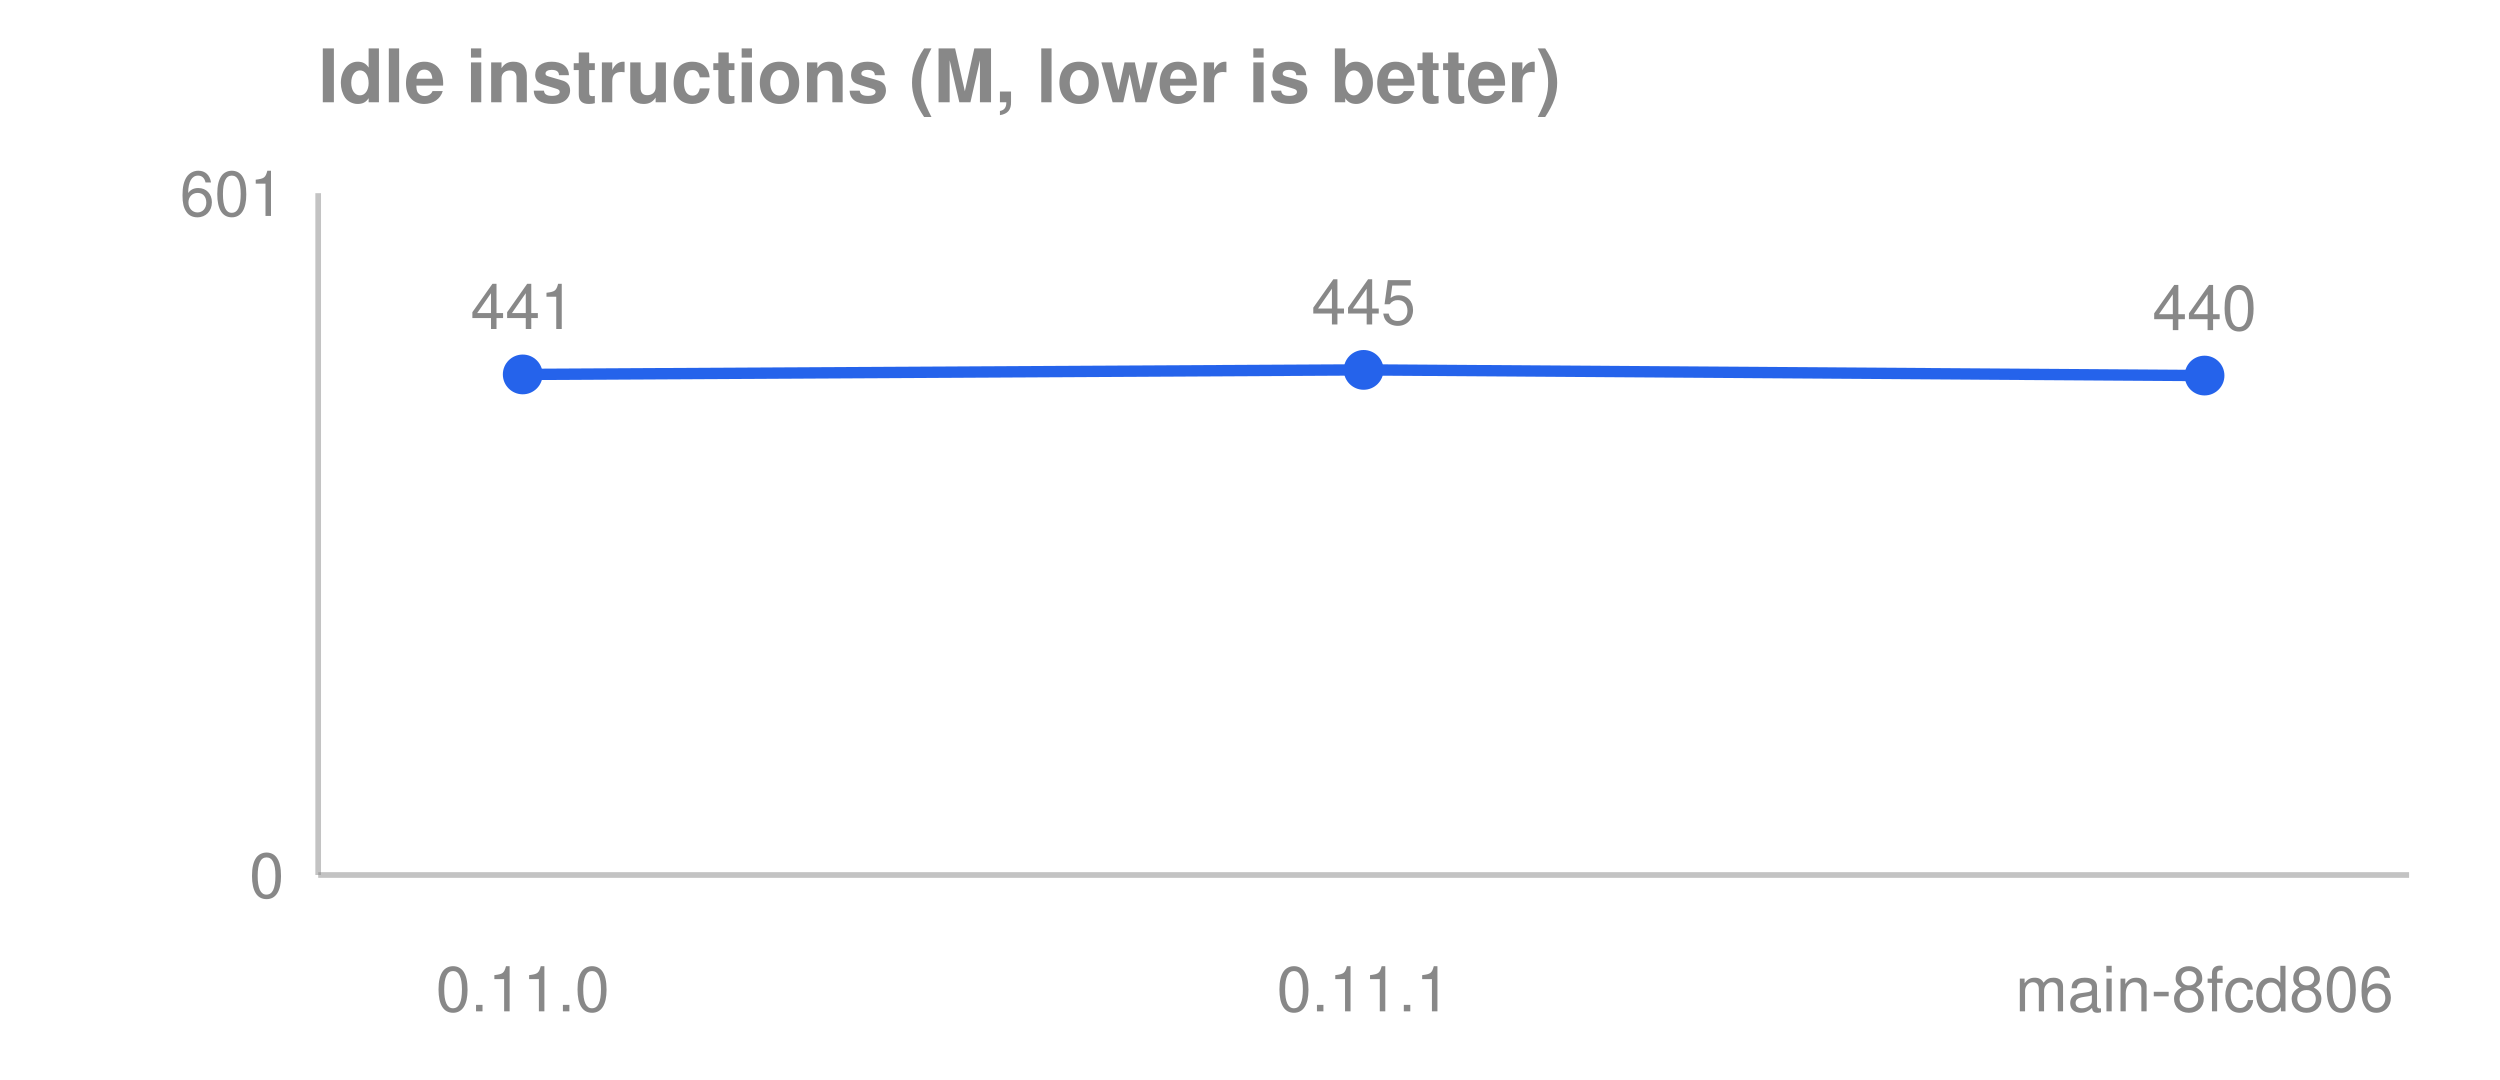
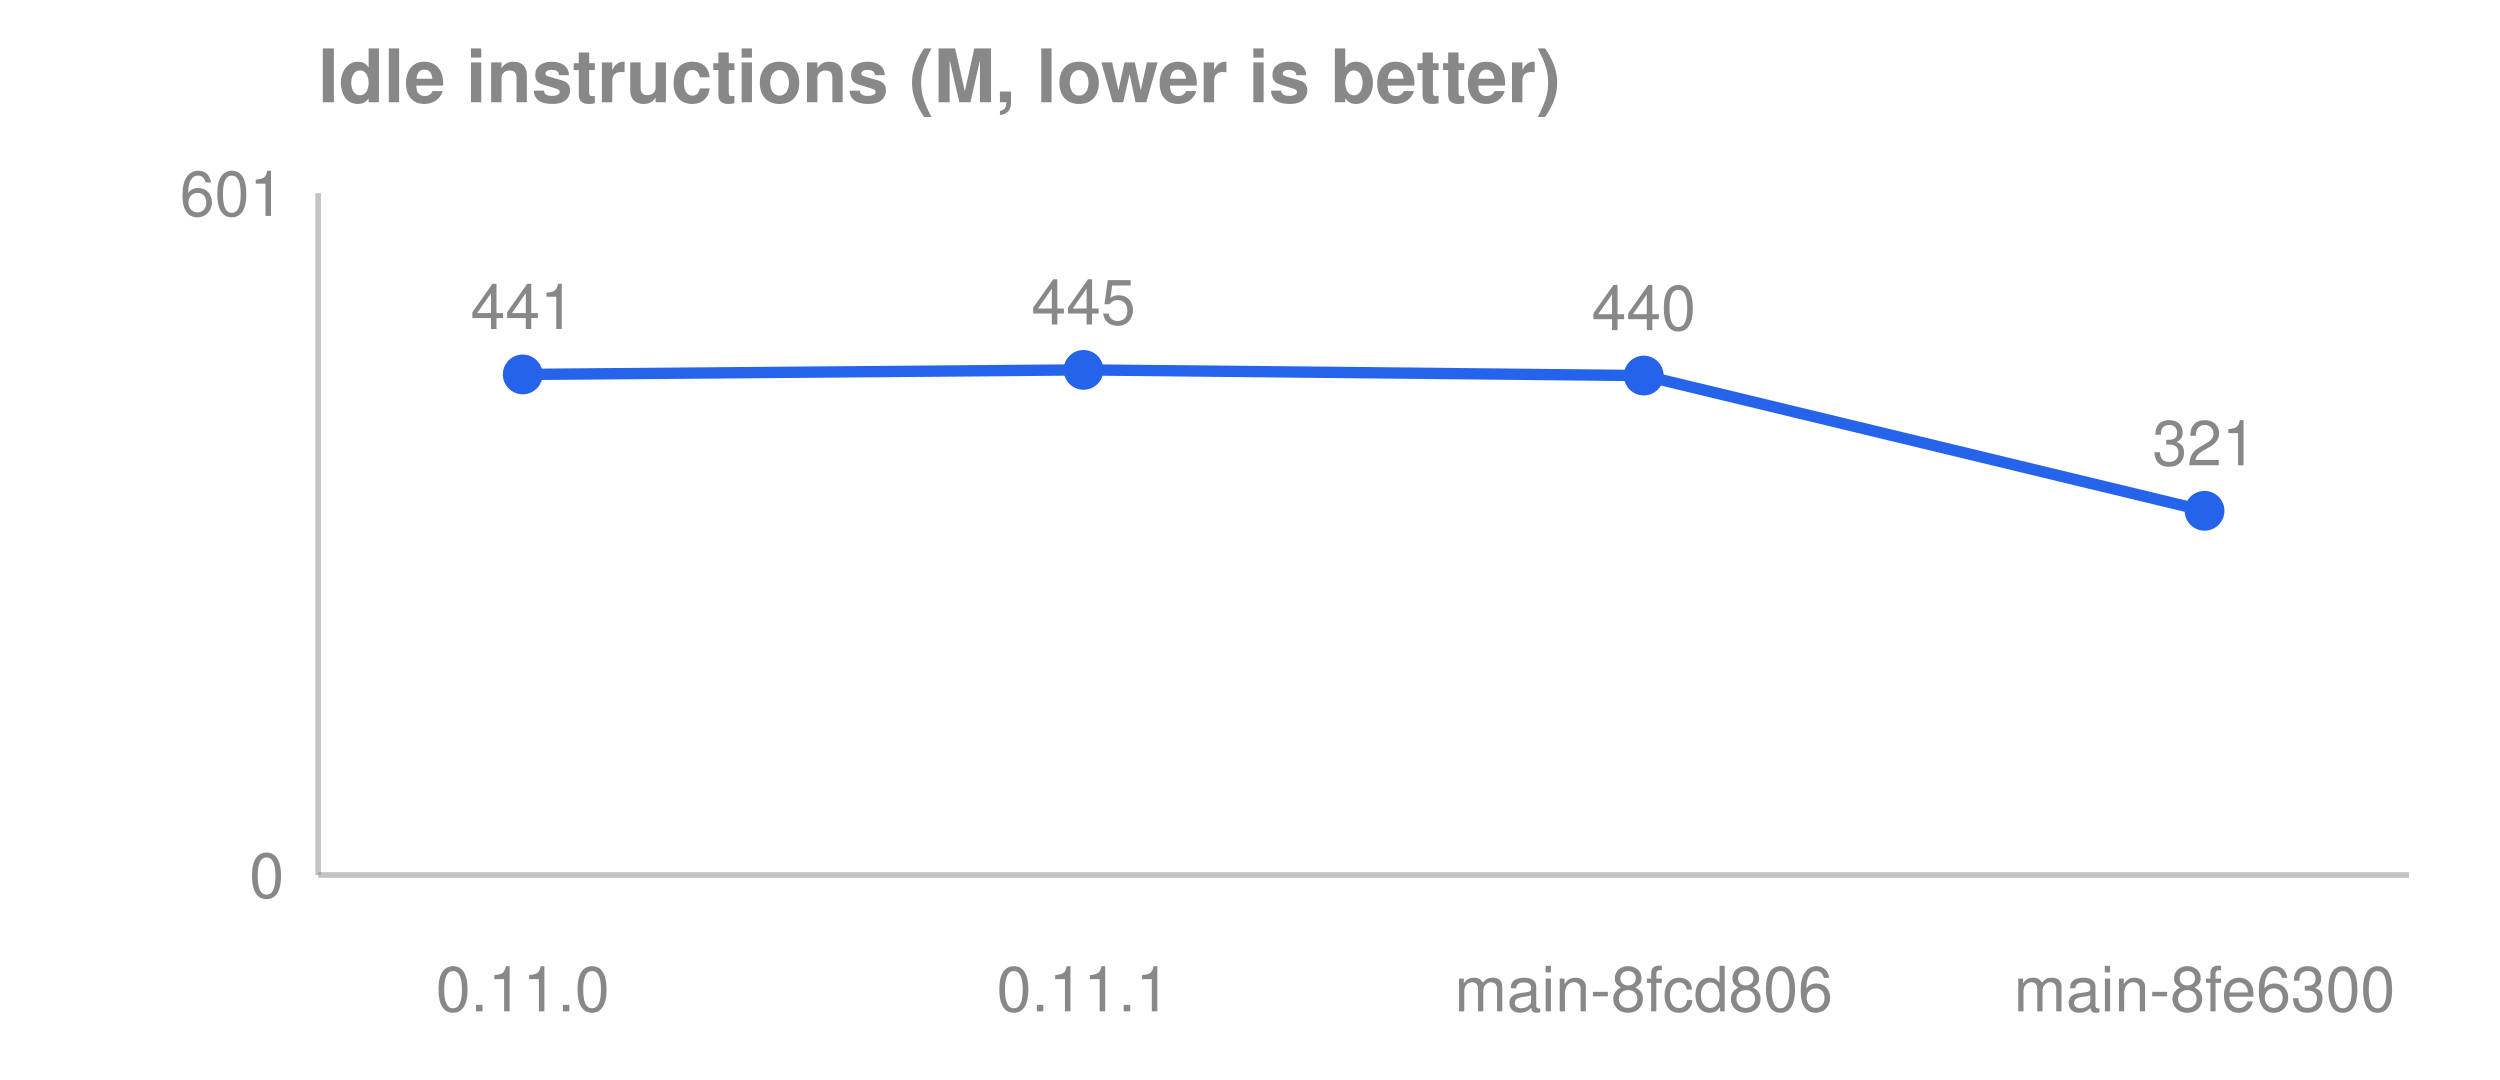
<svg xmlns="http://www.w3.org/2000/svg" width="440" height="190" viewBox="0 0 440 190" font-family="-apple-system, Helvetica, Arial, sans-serif" font-size="11">
  <text x="56" y="18" font-size="13" font-weight="600" fill="#888">Idle instructions (M, lower is better)</text>
  <line x1="56" y1="154" x2="424" y2="154" stroke="#888" stroke-opacity="0.5" />
  <line x1="56" y1="34" x2="56" y2="154" stroke="#888" stroke-opacity="0.5" />
  <text x="50" y="158" text-anchor="end" fill="#888">0</text>
  <text x="50" y="38" text-anchor="end" fill="#888">601</text>
-   <polyline points="92.0,65.9 240.0,65.1 388.0,66.1" fill="none" stroke="#2563eb" stroke-width="2" />
+   <polyline points="92.0,65.9 190.7,65.1 289.3,66.1 388.0,89.9" fill="none" stroke="#2563eb" stroke-width="2" />
  <text x="92.0" y="178" text-anchor="middle" fill="#888">0.11.0</text>
  <circle cx="92.0" cy="65.9" r="3.5" fill="#2563eb" />
  <text x="92.0" y="57.9" text-anchor="middle" fill="#888">441</text>
-   <text x="240.0" y="178" text-anchor="middle" fill="#888">0.11.1</text>
-   <circle cx="240.0" cy="65.1" r="3.5" fill="#2563eb" />
-   <text x="240.0" y="57.1" text-anchor="middle" fill="#888">445</text>
-   <text x="388.0" y="178" text-anchor="middle" fill="#888">main-8fcd806</text>
-   <circle cx="388.0" cy="66.1" r="3.5" fill="#2563eb" />
-   <text x="388.0" y="58.1" text-anchor="middle" fill="#888">440</text>
+   <text x="190.7" y="178" text-anchor="middle" fill="#888">0.11.1</text>
+   <circle cx="190.7" cy="65.1" r="3.5" fill="#2563eb" />
+   <text x="190.7" y="57.1" text-anchor="middle" fill="#888">445</text>
+   <text x="289.3" y="178" text-anchor="middle" fill="#888">main-8fcd806</text>
+   <circle cx="289.3" cy="66.1" r="3.5" fill="#2563eb" />
+   <text x="289.3" y="58.1" text-anchor="middle" fill="#888">440</text>
+   <text x="388.0" y="178" text-anchor="middle" fill="#888">main-8fe6300</text>
+   <circle cx="388.0" cy="89.9" r="3.5" fill="#2563eb" />
+   <text x="388.0" y="81.9" text-anchor="middle" fill="#888">321</text>
</svg>
